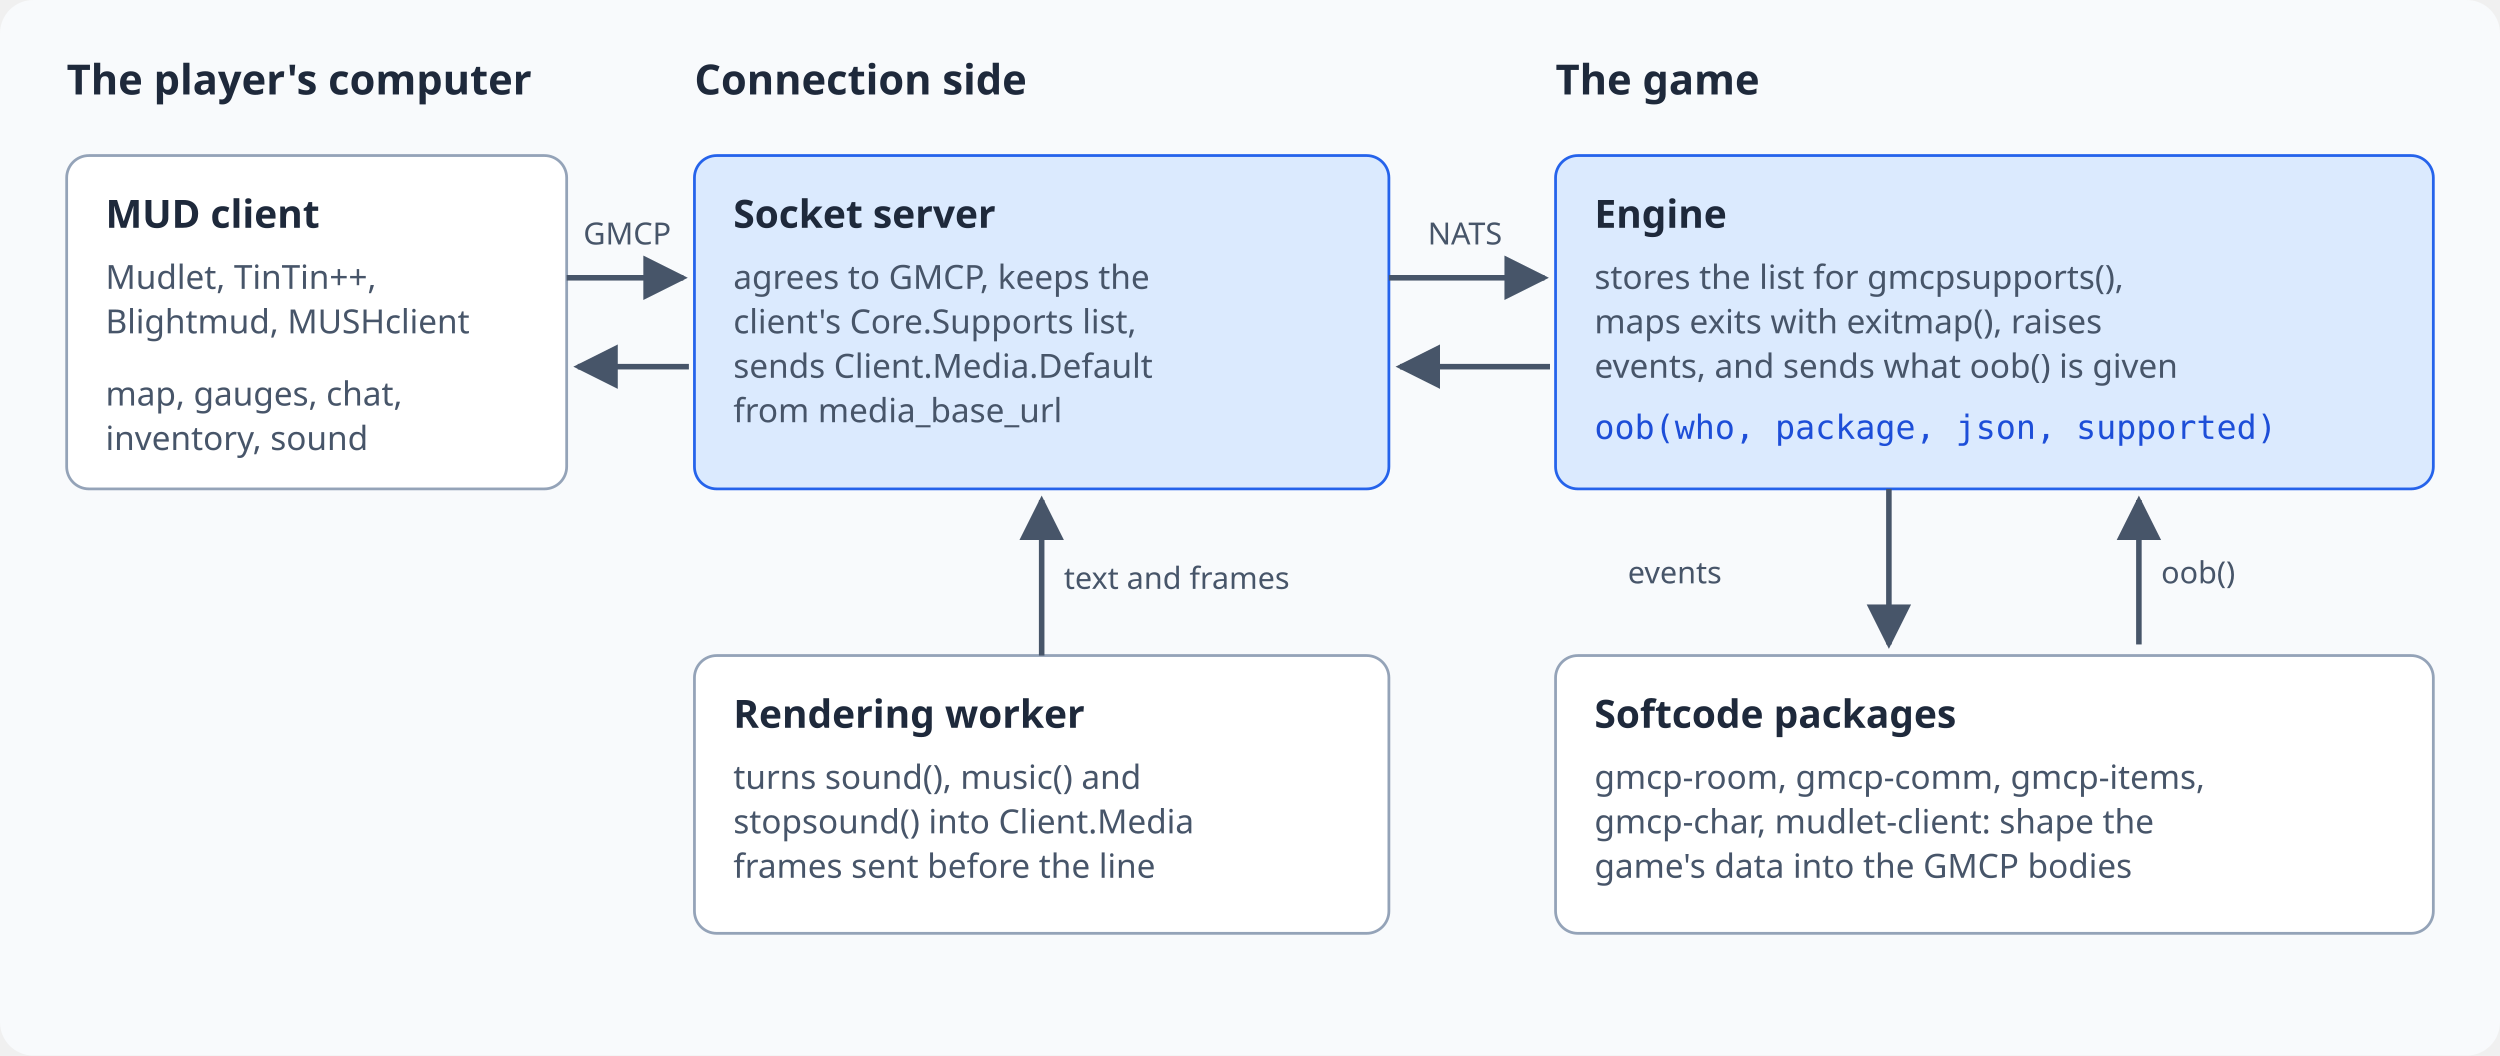
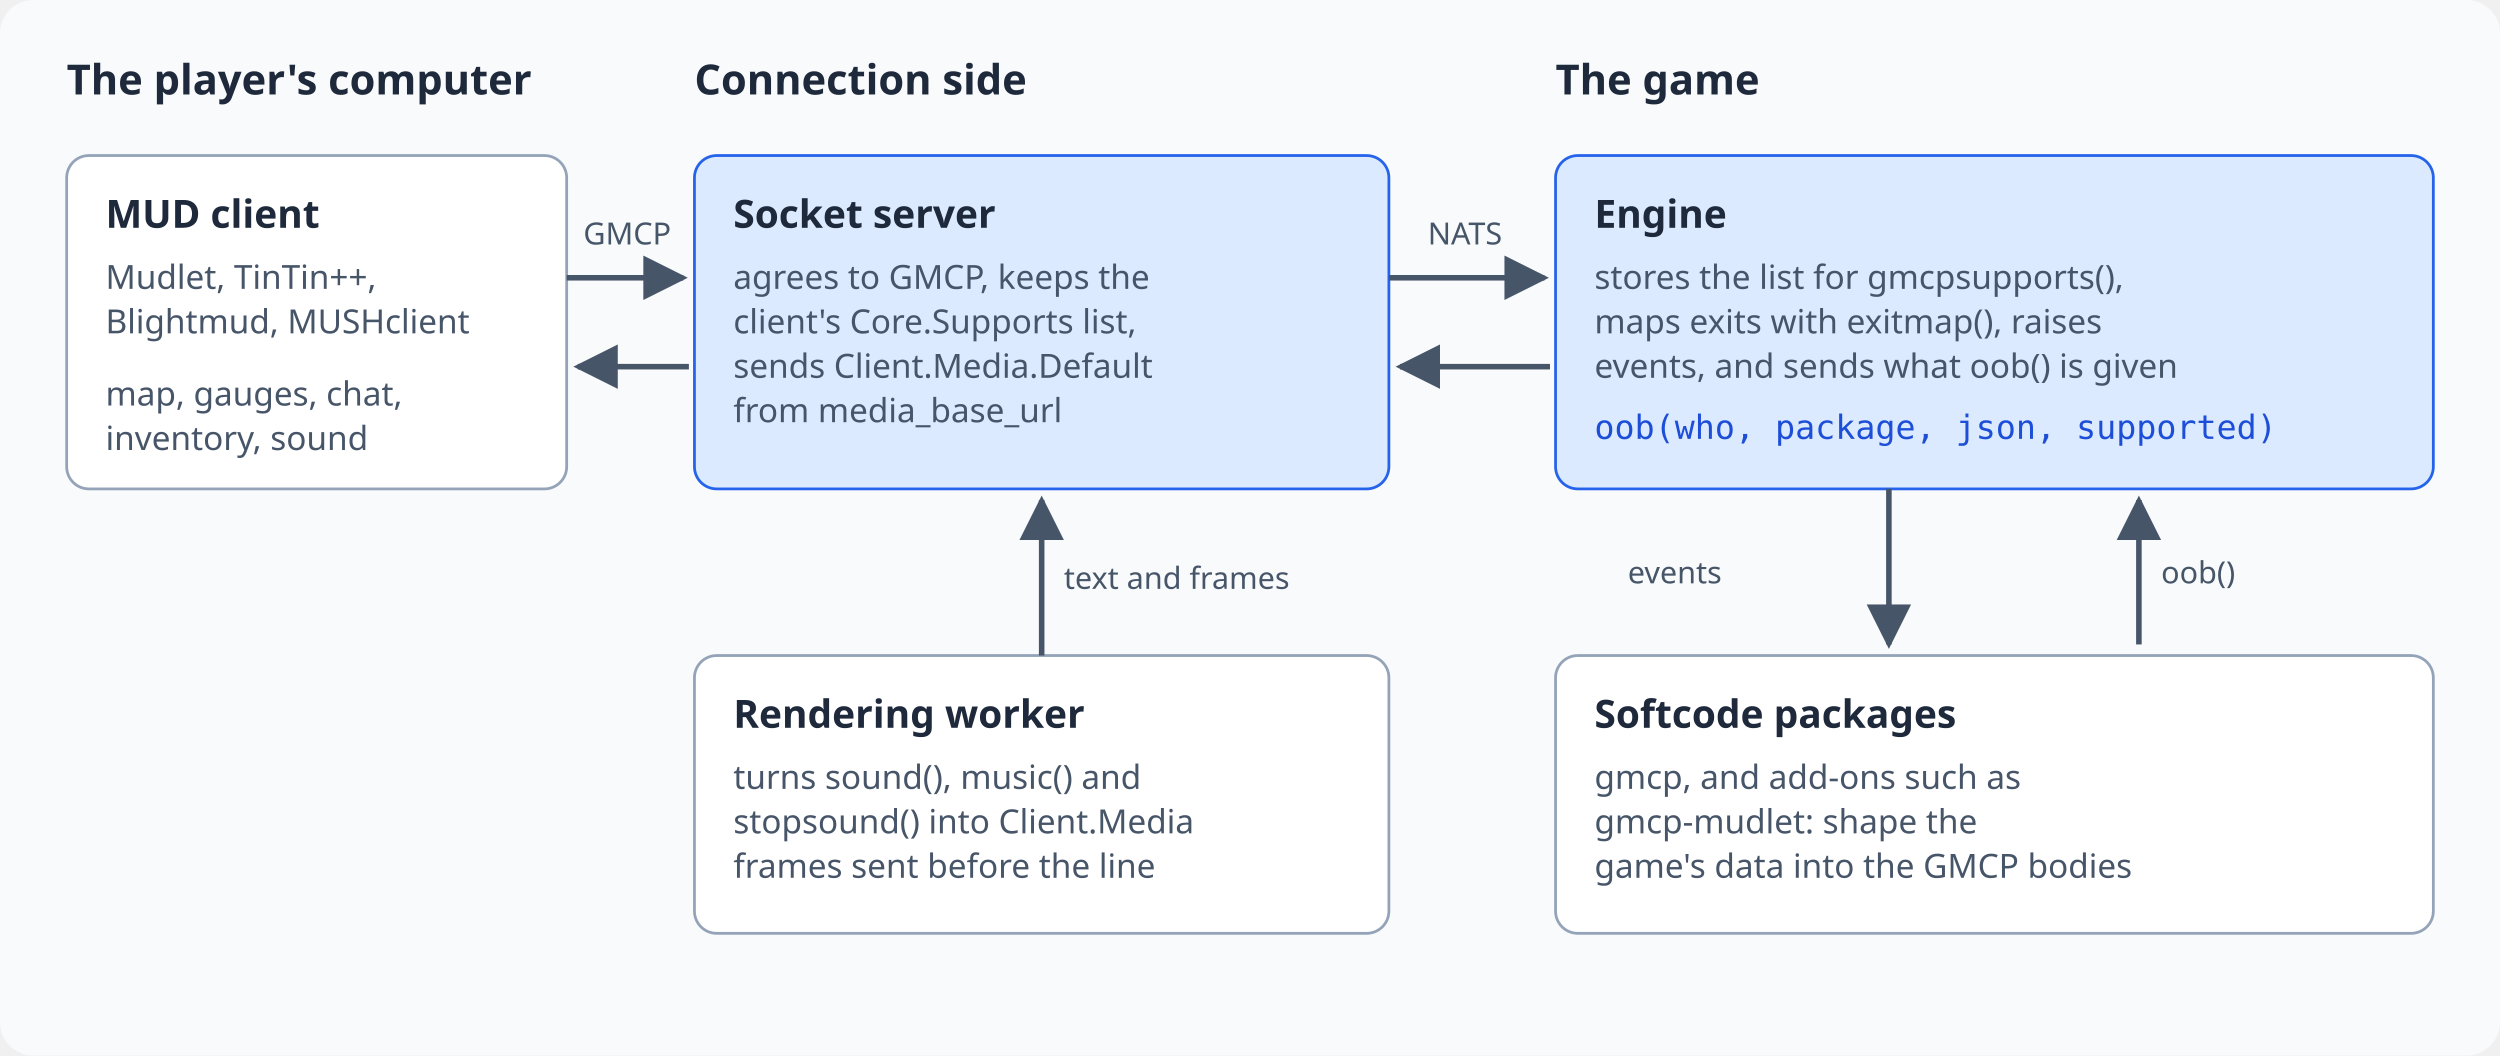
<svg xmlns="http://www.w3.org/2000/svg" viewBox="0 0 900 380" width="900" height="380" role="img" aria-labelledby="t d">
  <defs>
    <marker id="a" viewBox="0 0 10 10" refX="9" refY="5" markerWidth="8" markerHeight="8" orient="auto">
      <path d="M0 0L10 5L0 10z" fill="#475569" />
    </marker>
  </defs>
  <rect width="900" height="380" rx="12" fill="#f8fafc" />
  <g font-family="ui-sans-serif,system-ui,sans-serif" font-size="14" fill="#1e293b">
    <text x="24" y="34" font-size="15" font-weight="600">The player's computer</text>
    <text x="250" y="34" font-size="15" font-weight="600">Connection side</text>
    <text x="560" y="34" font-size="15" font-weight="600">The game</text>
    <rect x="24" y="56" width="180" height="120" rx="8" fill="#ffffff" stroke="#94a3b8" />
    <text x="38" y="82" font-weight="600">MUD client</text>
    <text x="38" y="104" font-size="12" fill="#475569">Mudlet, TinTin++,</text>
    <text x="38" y="120" font-size="12" fill="#475569">Blightmud, MUSHclient</text>
    <text x="38" y="146" font-size="12" fill="#475569">map, gauges, chat,</text>
    <text x="38" y="162" font-size="12" fill="#475569">inventory, sound</text>
    <rect x="250" y="56" width="250" height="120" rx="8" fill="#dbeafe" stroke="#2563eb" />
    <text x="264" y="82" font-weight="600">Socket server</text>
    <text x="264" y="104" font-size="12" fill="#475569">agrees to GMCP, keeps the</text>
    <text x="264" y="120" font-size="12" fill="#475569">client's Core.Supports list,</text>
    <text x="264" y="136" font-size="12" fill="#475569">sends Client.Media.Default</text>
    <text x="264" y="152" font-size="12" fill="#475569">from media_base_url</text>
    <rect x="250" y="236" width="250" height="100" rx="8" fill="#ffffff" stroke="#94a3b8" />
    <text x="264" y="262" font-weight="600">Rendering worker</text>
    <text x="264" y="284" font-size="12" fill="#475569">turns sound(), music() and</text>
    <text x="264" y="300" font-size="12" fill="#475569">stopsound() into Client.Media</text>
    <text x="264" y="316" font-size="12" fill="#475569">frames sent before the line</text>
    <rect x="560" y="56" width="316" height="120" rx="8" fill="#dbeafe" stroke="#2563eb" />
    <text x="574" y="82" font-weight="600">Engine</text>
    <text x="574" y="104" font-size="12" fill="#475569">stores the list for gmcpsupports(),</text>
    <text x="574" y="120" font-size="12" fill="#475569">maps exits with exitmap(), raises</text>
    <text x="574" y="136" font-size="12" fill="#475569">events, and sends what oob() is given</text>
    <text x="574" y="158" font-family="ui-monospace,SFMono-Regular,Menlo,Consolas,monospace" font-size="12" fill="#1d4ed8">oob(who, package, json, supported)</text>
    <rect x="560" y="236" width="316" height="100" rx="8" fill="#ffffff" stroke="#94a3b8" />
    <text x="574" y="262" font-weight="600">Softcode packages</text>
-     <text x="574" y="284" font-size="12" fill="#475569">gmcp-room, gmcp-comm, gmcp-items,</text>
-     <text x="574" y="300" font-size="12" fill="#475569">gmcp-char, mudlet-client: shape the</text>
+     <text x="574" y="284" font-size="12" fill="#475569">gmcp, and add-ons such as</text>
+     <text x="574" y="300" font-size="12" fill="#475569">gmcp-mudlet: shape the</text>
    <text x="574" y="316" font-size="12" fill="#475569">game's data into the GMCP bodies</text>
    <line x1="204" y1="100" x2="246" y2="100" stroke="#475569" stroke-width="2" marker-end="url(#a)" />
    <line x1="248" y1="132" x2="208" y2="132" stroke="#475569" stroke-width="2" marker-end="url(#a)" />
    <text x="210" y="88" font-size="11" fill="#475569">GMCP</text>
    <line x1="500" y1="100" x2="556" y2="100" stroke="#475569" stroke-width="2" marker-end="url(#a)" />
    <line x1="558" y1="132" x2="504" y2="132" stroke="#475569" stroke-width="2" marker-end="url(#a)" />
    <text x="514" y="88" font-size="11" fill="#475569">NATS</text>
    <line x1="375" y1="236" x2="375" y2="180" stroke="#475569" stroke-width="2" marker-end="url(#a)" />
    <text x="383" y="212" font-size="11" fill="#475569">text and frames</text>
    <line x1="680" y1="176" x2="680" y2="232" stroke="#475569" stroke-width="2" marker-end="url(#a)" />
    <text x="586" y="210" font-size="11" fill="#475569">events</text>
    <line x1="770" y1="232" x2="770" y2="180" stroke="#475569" stroke-width="2" marker-end="url(#a)" />
    <text x="778" y="210" font-size="11" fill="#475569">oob()</text>
  </g>
</svg>
